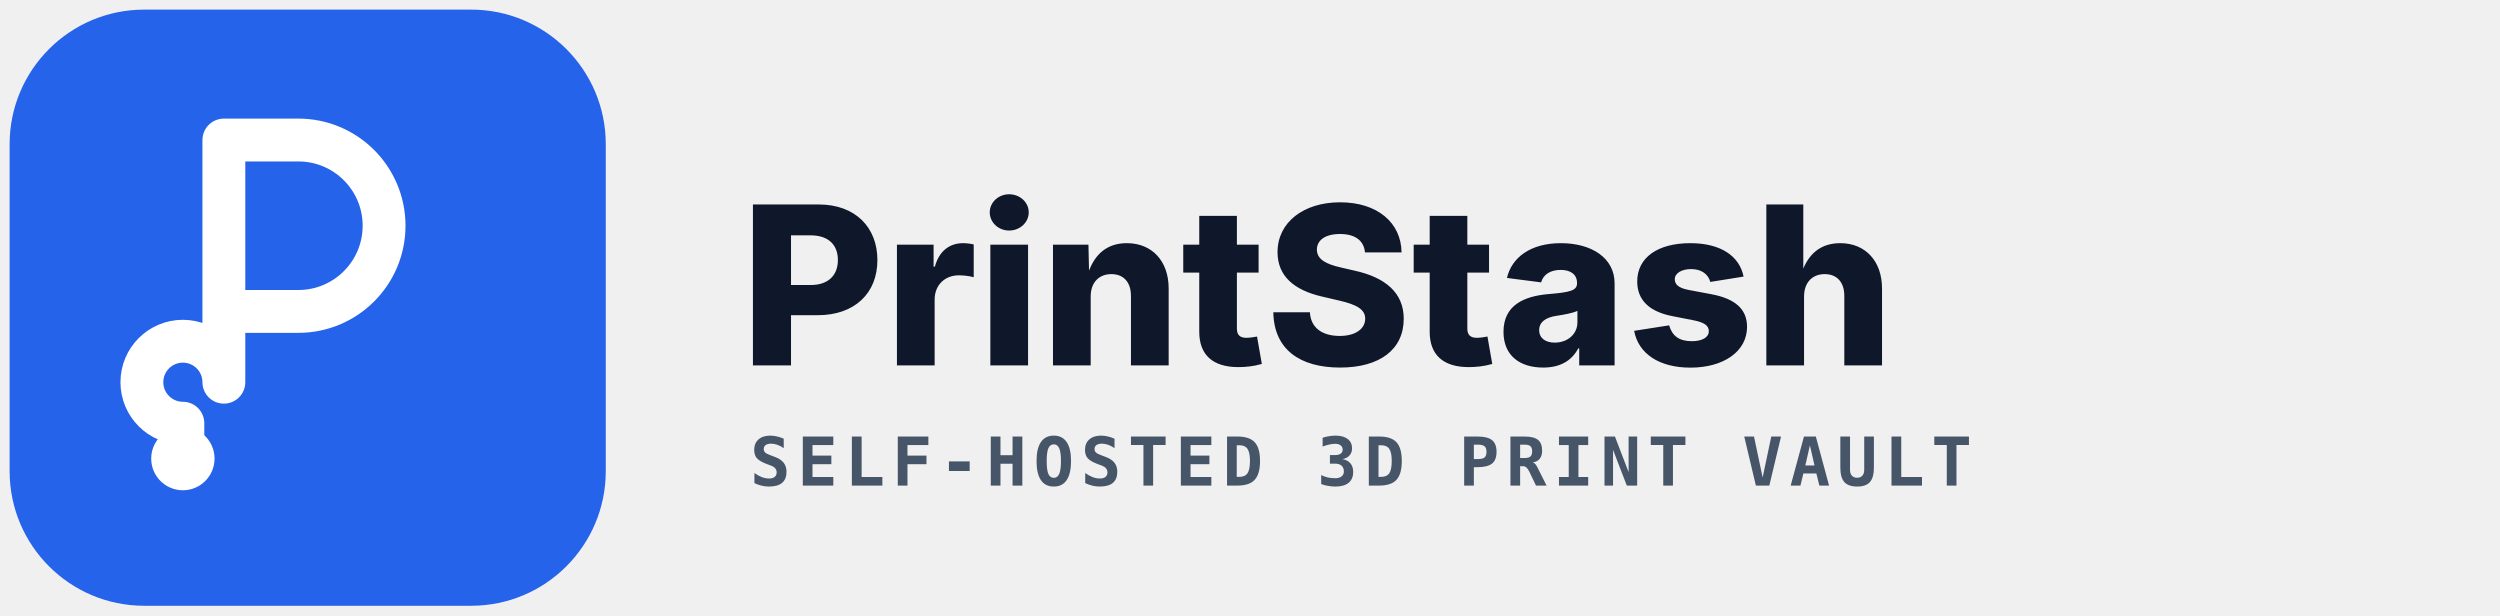
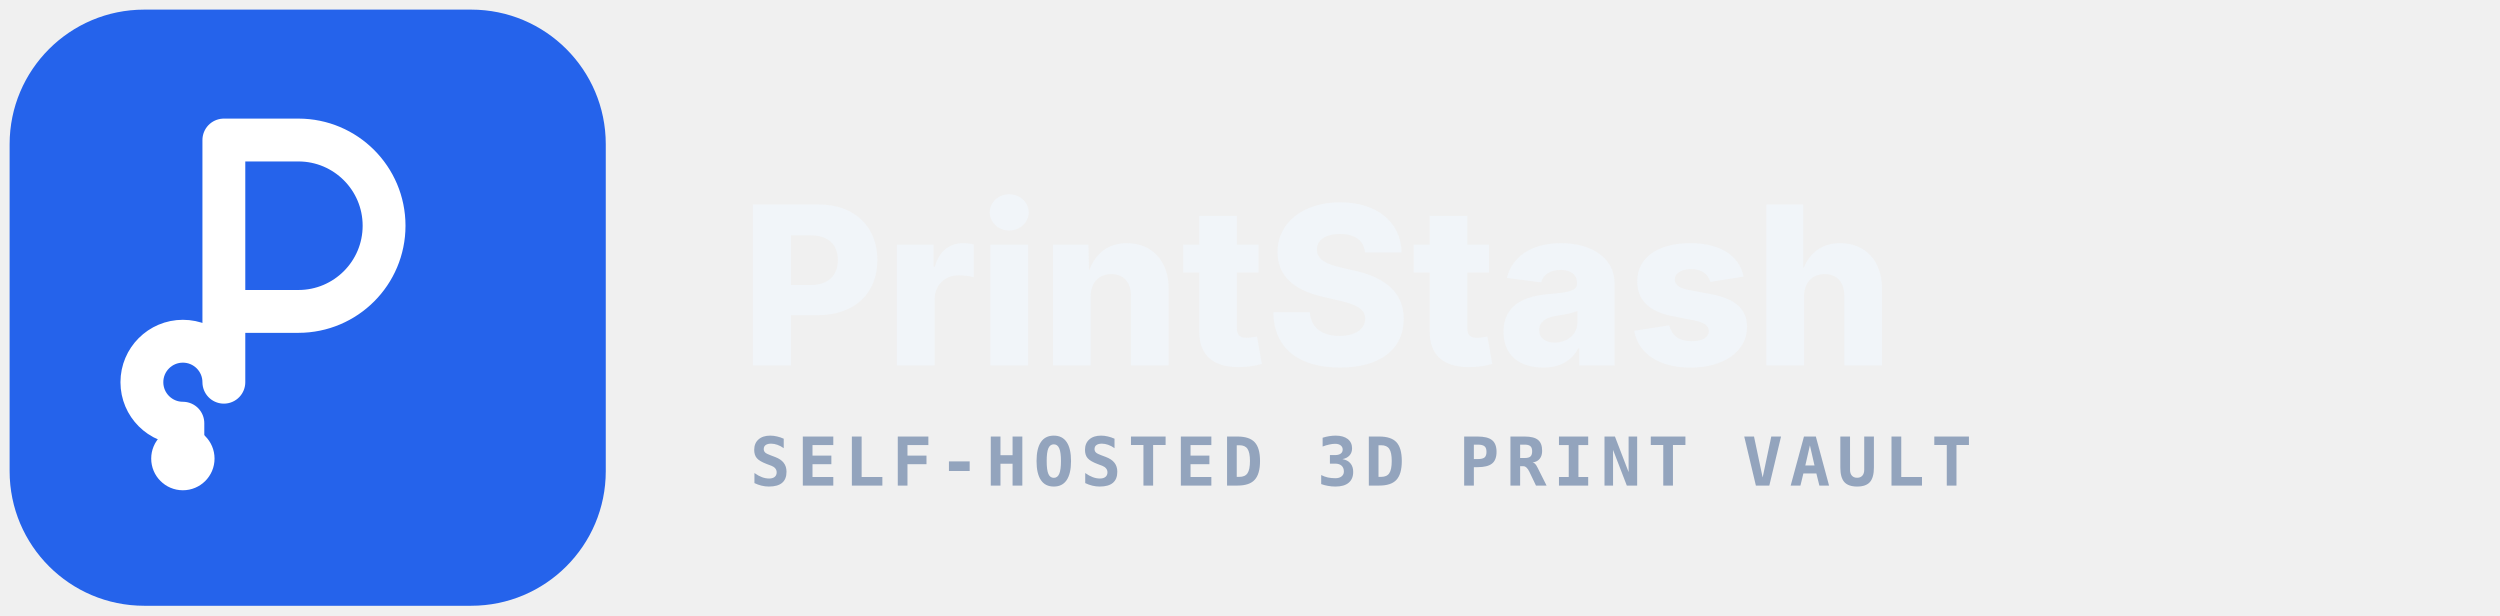
<svg xmlns="http://www.w3.org/2000/svg" viewBox="0 0 520 128" role="img" aria-labelledby="title desc">
  <rect x="2" y="2" width="124" height="124" rx="28" fill="#2563eb" />
  <g transform="translate(2 2) scale(3.875)" fill="none" stroke="#fff" stroke-linecap="round" stroke-linejoin="round">
    <path d="M9.3 24.1 L9.3 22.2 A2.2 2.2 0 1 1 11.5 20 L11.5 7 H15.5 A4.6 4.6 0 0 1 15.5 16.2 H11.5" stroke-width="2.3" />
    <circle cx="9.3" cy="24.1" r="1.7" fill="#fff" stroke="none" />
  </g>
-   <text x="154" y="76" fill="#0f172a" font-family="Inter, ui-sans-serif, system-ui, -apple-system, BlinkMacSystemFont, 'Segoe UI', sans-serif" font-size="46" font-weight="800" letter-spacing="0">PrintStash</text>
-   <text x="156" y="101" fill="#475569" font-family="'JetBrains Mono', ui-monospace, SFMono-Regular, Consolas, monospace" font-size="14" font-weight="600" letter-spacing="1.4">SELF-HOSTED 3D PRINT VAULT</text>
+   <text x="154" y="76" fill="#f1f5f9" font-family="Inter, ui-sans-serif, system-ui, -apple-system, BlinkMacSystemFont, 'Segoe UI', sans-serif" font-size="46" font-weight="800" letter-spacing="0">PrintStash</text>
+   <text x="156" y="101" fill="#93a4bd" font-family="'JetBrains Mono', ui-monospace, SFMono-Regular, Consolas, monospace" font-size="14" font-weight="600" letter-spacing="1.4">SELF-HOSTED 3D PRINT VAULT</text>
</svg>
